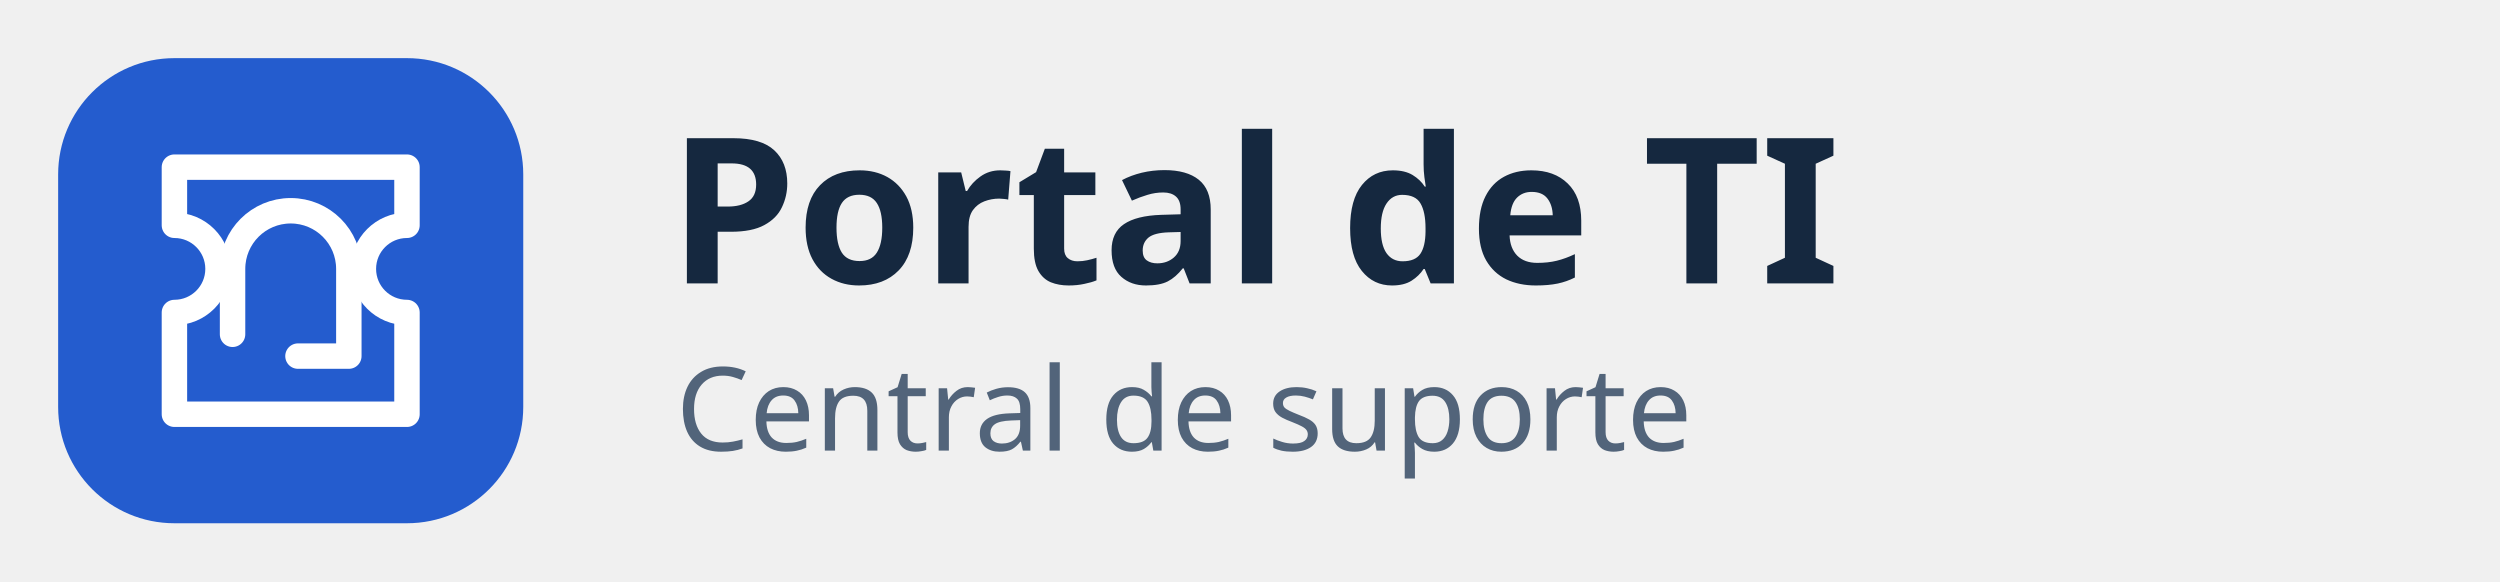
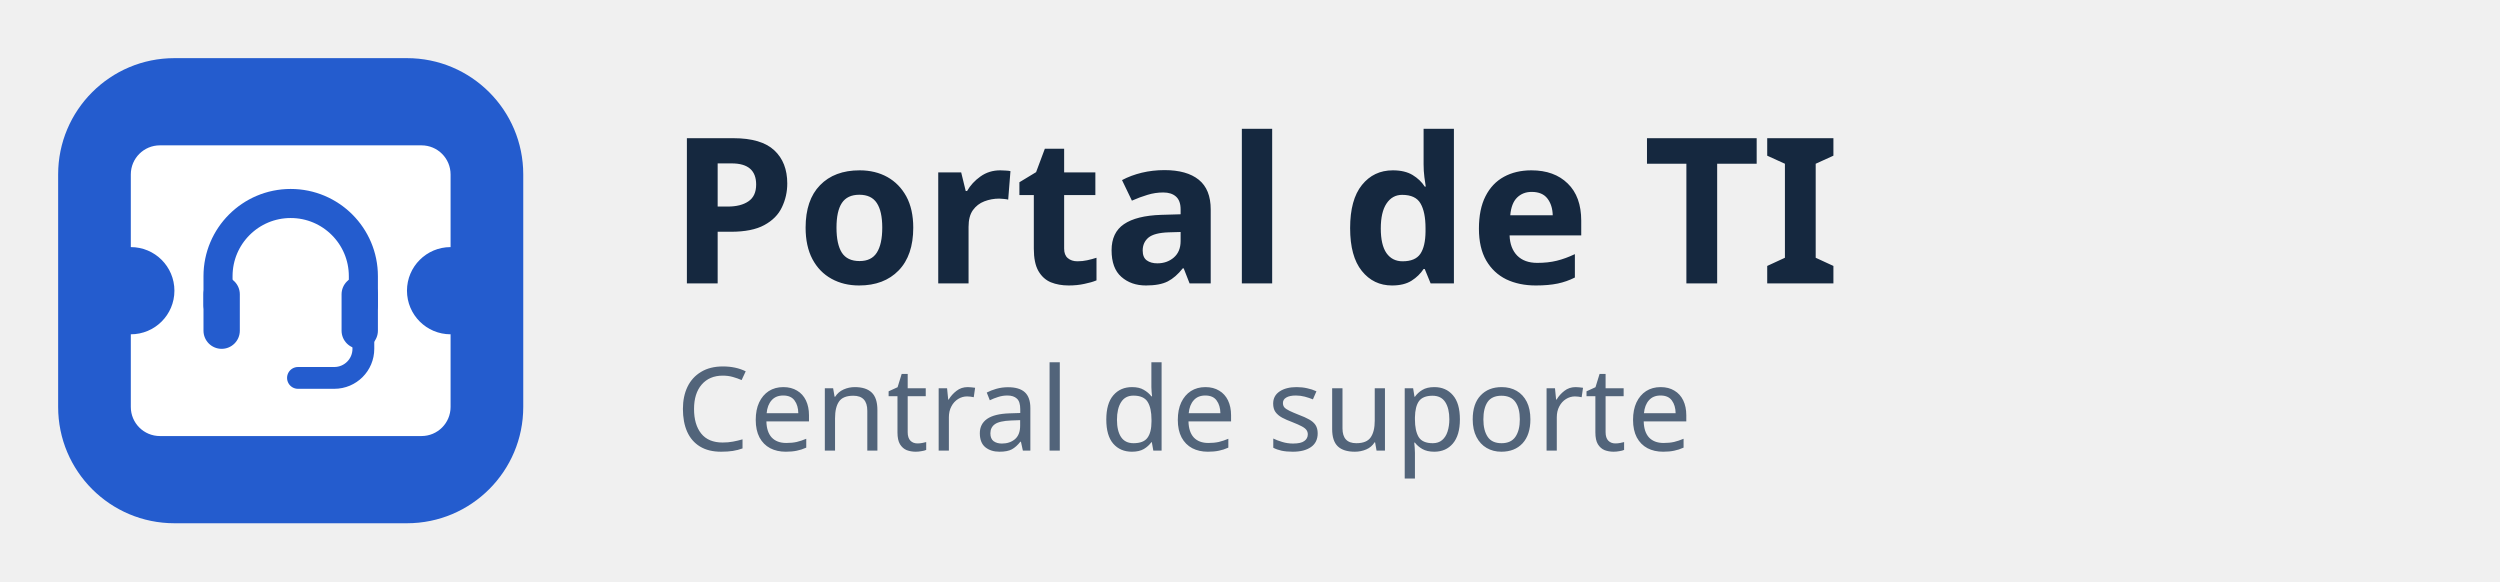
<svg xmlns="http://www.w3.org/2000/svg" viewBox="0 0 344 80" role="img" aria-labelledby="titulo">
-   <rect x="8" y="8" width="64" height="64" rx="16" fill="#245cce" />
-   <path d="M24 23h32v8a6 6 0 0 0 0 12v14H24V43a6 6 0 0 0 0-12z" fill="none" stroke="#fff" stroke-width="3.5" stroke-linejoin="round" />
-   <path d="M32 40v-3a8 8 0 0 1 16 0v3m-16-1v7m16-7v7m0 0v3h-7" fill="none" stroke="#fff" stroke-width="3.5" stroke-linecap="round" stroke-linejoin="round" />
+   <g transform="translate(8 8)">
+     <rect width="64" height="64" rx="16" fill="#245cce" />
+     <path d="M14 12h36a4 4 0 0 1 4 4v10a6 6 0 0 0 0 12v10a4 4 0 0 1-4 4H14a4 4 0 0 1-4-4V38a6 6 0 0 0 0-12V16a4 4 0 0 1 4-4z" fill="#fff" />
+     <path d="M22 34v-4a10 10 0 0 1 20 0v4" fill="none" stroke="#245cce" stroke-width="4" stroke-linecap="round" />
+     <rect x="20" y="30" width="5" height="10" rx="2.5" fill="#245cce" />
+     <rect x="39" y="30" width="5" height="10" rx="2.5" fill="#245cce" />
+     <path d="M42 38v2a4 4 0 0 1-4 4h-5" fill="none" stroke="#245cce" stroke-width="3" stroke-linecap="round" />
+   </g>
  <text x="92" y="39" fill="#15283f" font-family="Segoe UI, system-ui, sans-serif" font-size="28" font-weight="700">Portal de TI</text>
  <text x="93" y="62" fill="#52647a" font-family="Segoe UI, system-ui, sans-serif" font-size="16">Central de suporte</text>
</svg>
